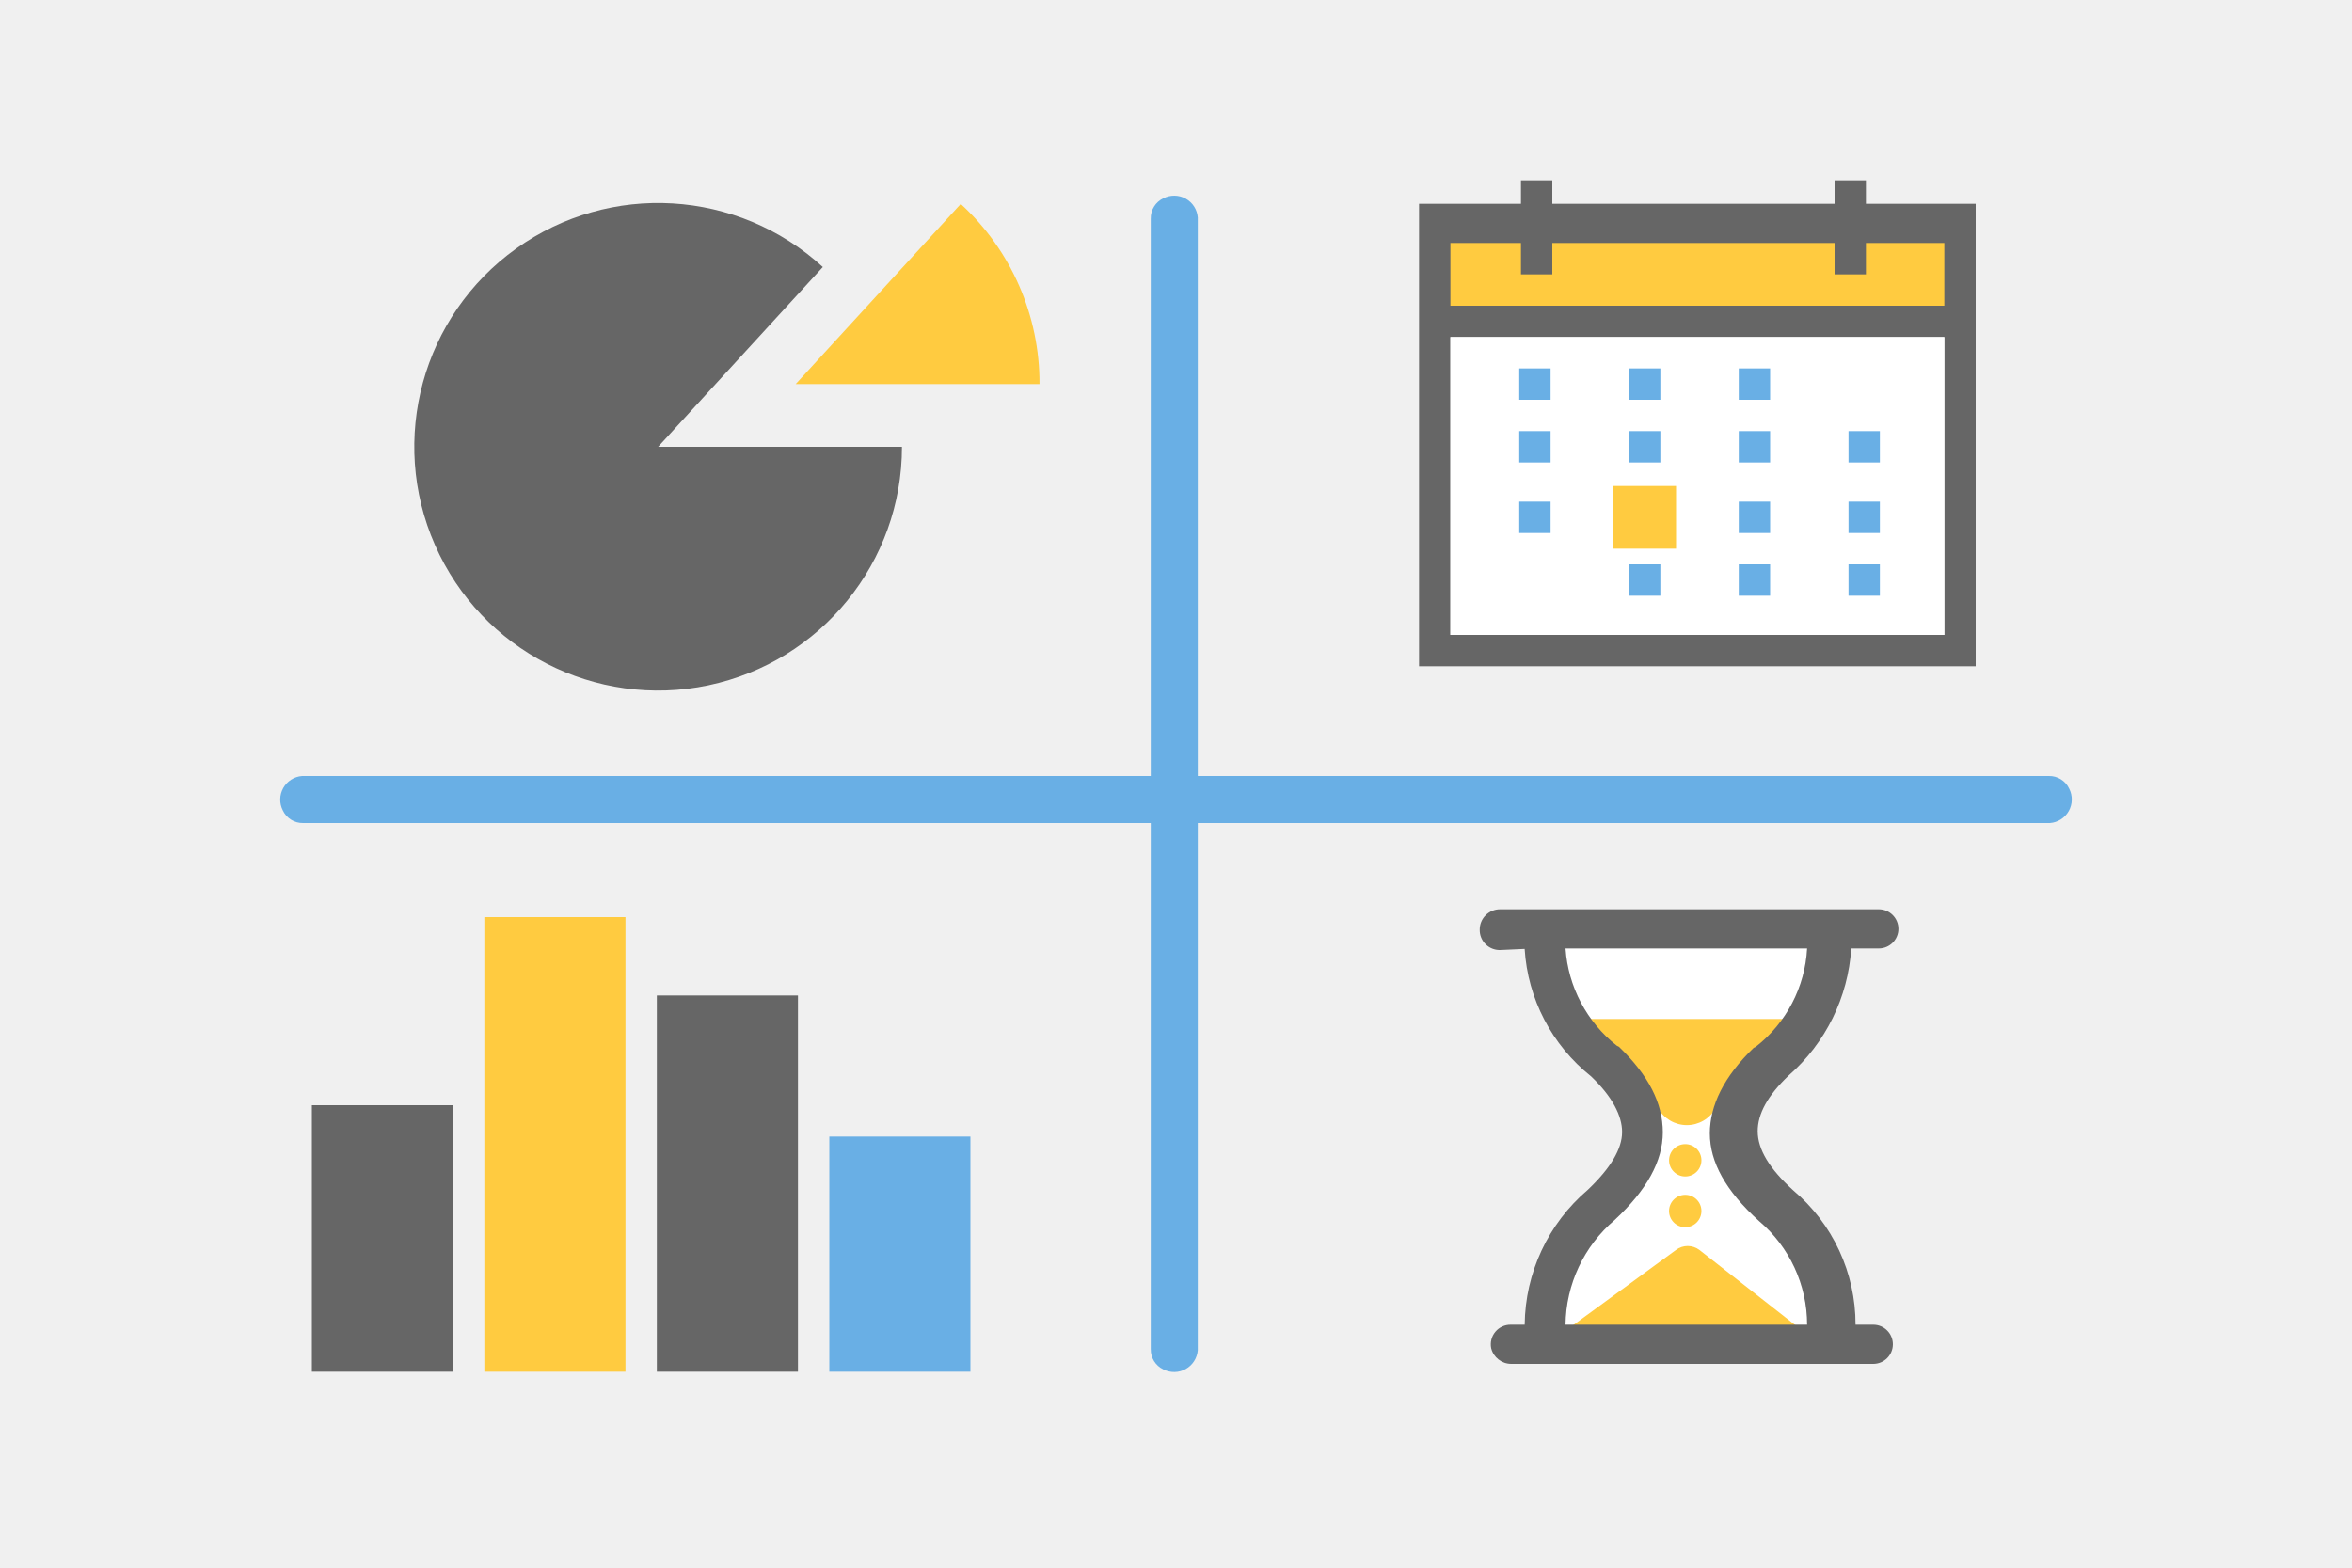
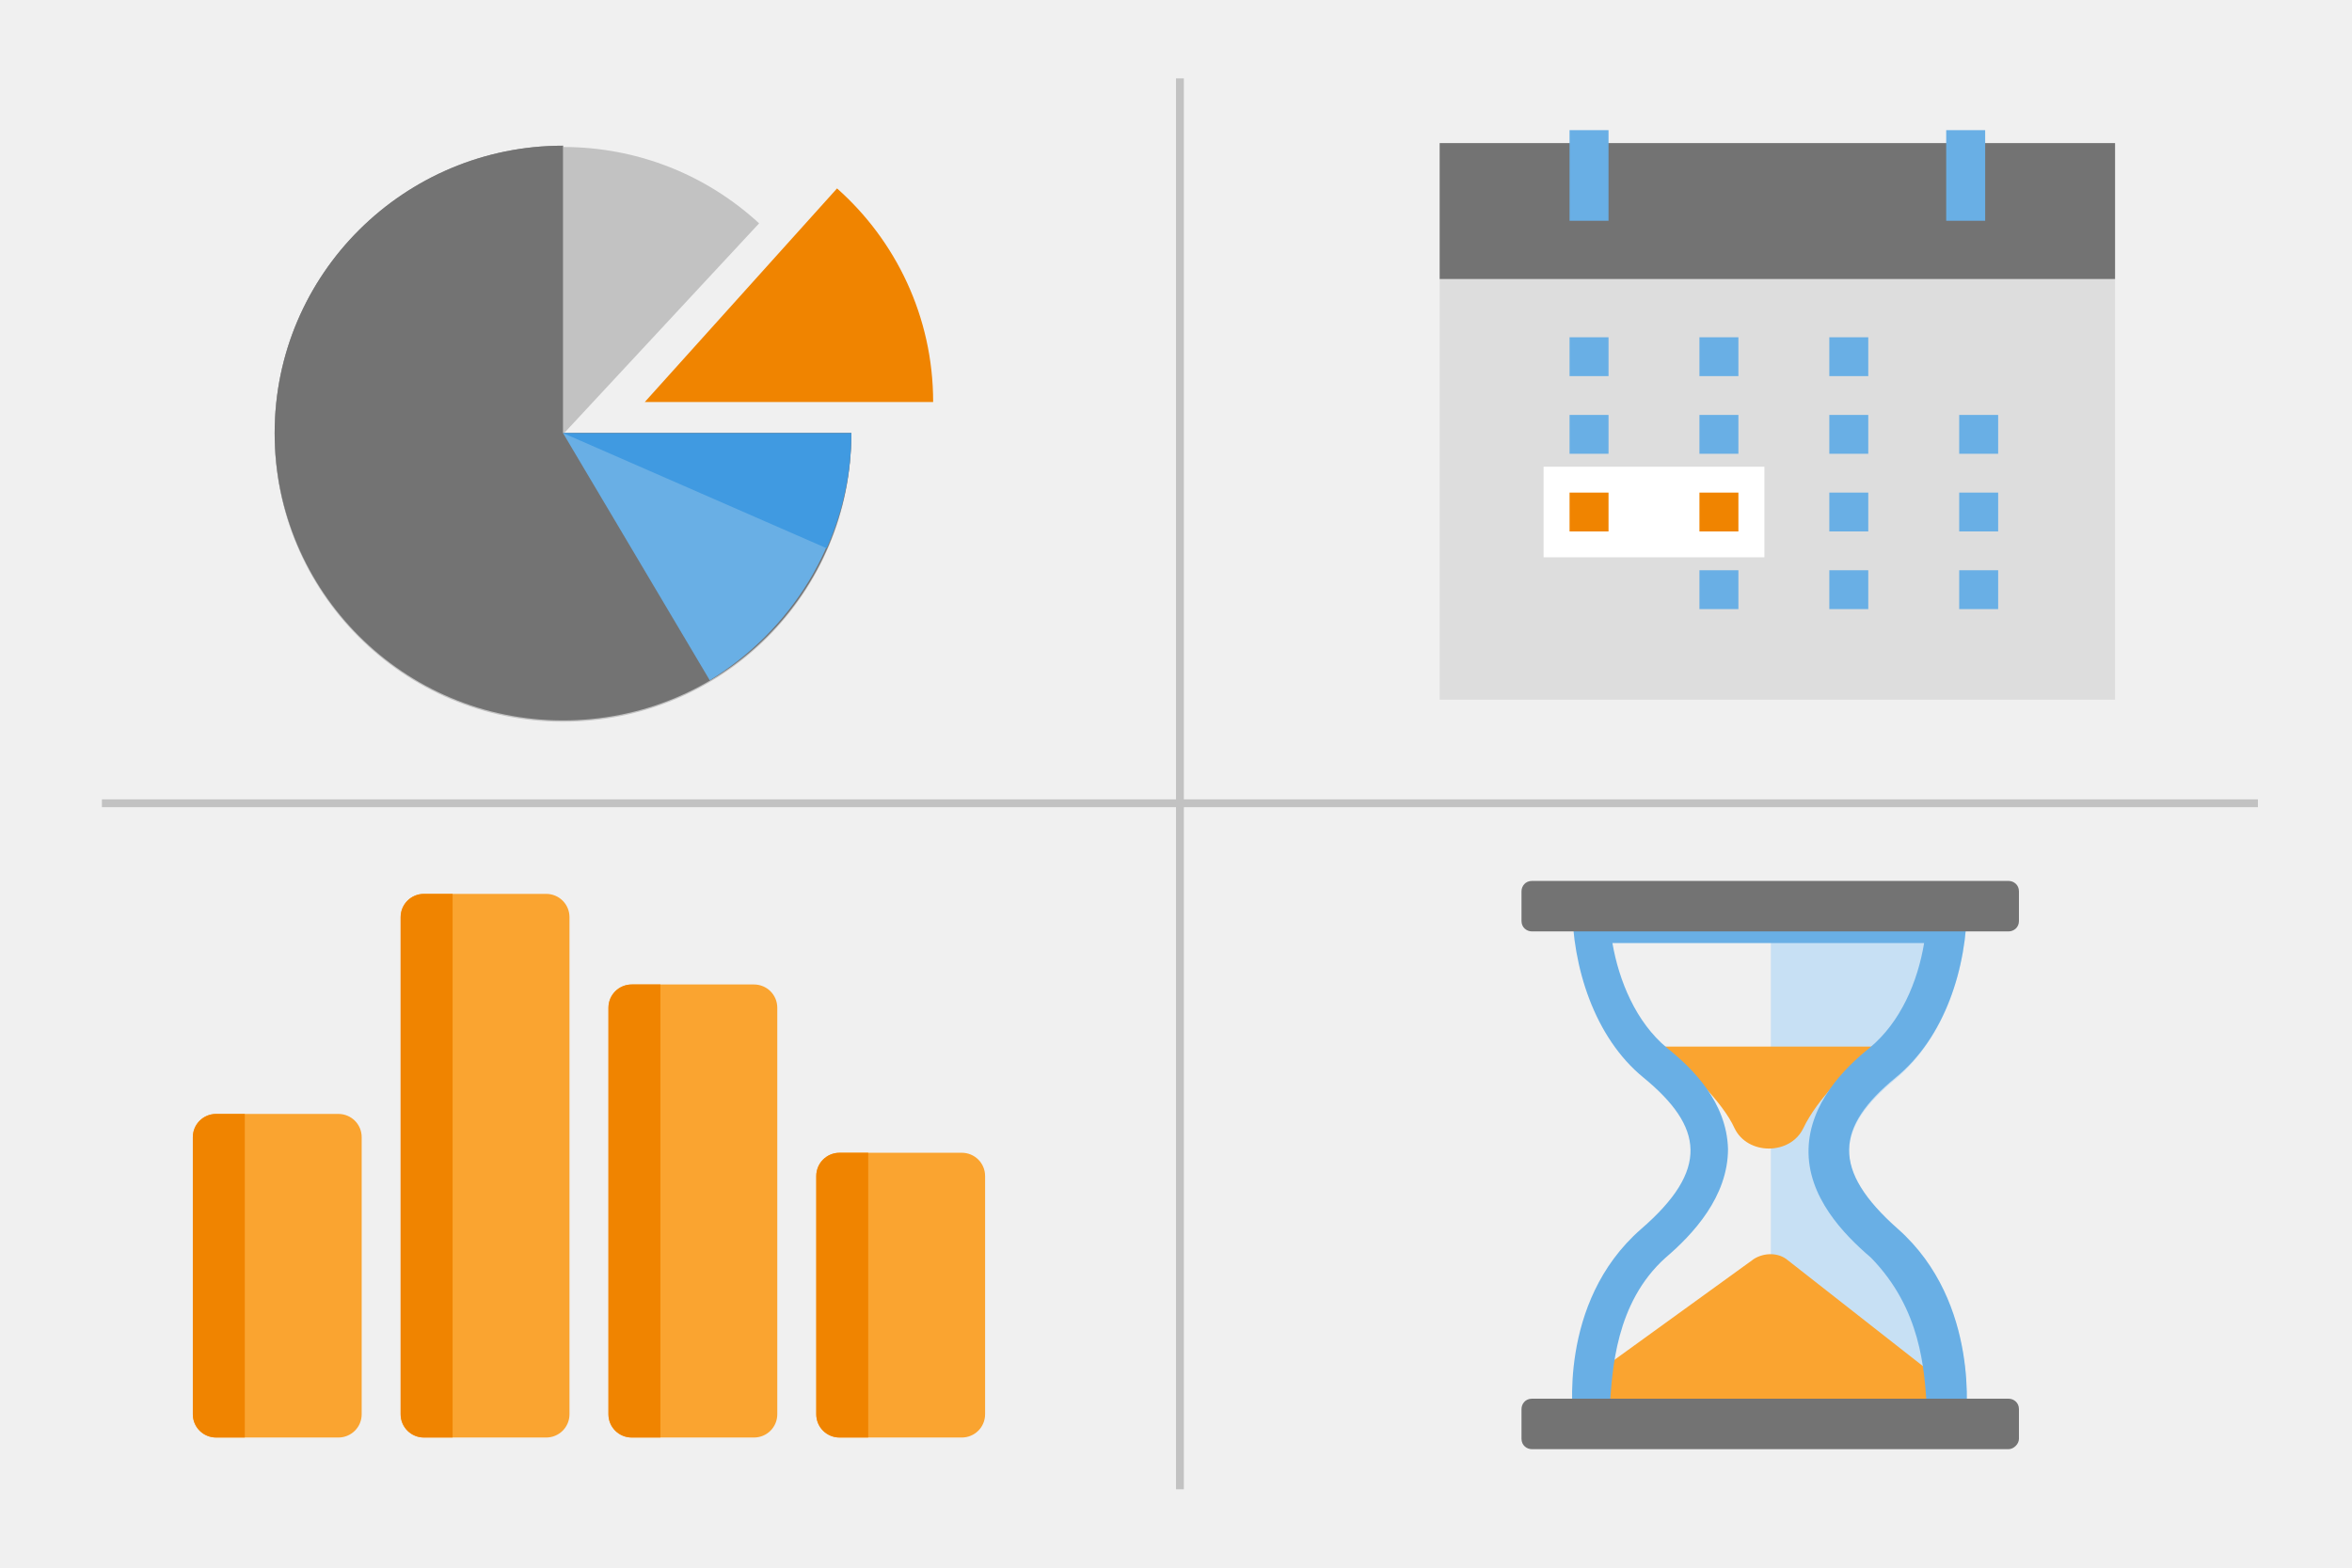
- <svg xmlns="http://www.w3.org/2000/svg" viewBox="0 0 300 200">
-   <path d="M223.956,133.545l-.273.137c-3.818,3.682-5.591,7.363-5.591,10.909,0,3.682,2.046,7.364,6.273,11.182A17.376,17.376,0,0,1,230.5,169H199.683a17.793,17.793,0,0,1,6.273-13.364c4.091-3.818,6.136-7.5,6.136-11.181s-1.773-7.228-5.591-10.91l-.273-.136A17.3,17.3,0,0,1,199.683,121H230.5A17.108,17.108,0,0,1,223.956,133.545Z" fill="#fff" />
-   <path d="M231.78,171.862V172H197.927a2.328,2.328,0,0,1,.963-1.651l14.862-10.872a2.477,2.477,0,0,1,3.028,0l14.037,11.009A2.327,2.327,0,0,1,231.78,171.862Zm-20.266-30.44a4.2,4.2,0,0,0,7.294,0c1.513-2.752,9.771-11.422,9.771-11.422H200.505S210.413,139.5,211.514,141.422Zm3.44,4.541a2.064,2.064,0,1,0,2.065,2.064A2.064,2.064,0,0,0,214.954,145.963Zm0,6.468a2.065,2.065,0,1,0,2.065,2.064A2.064,2.064,0,0,0,214.954,152.431Z" fill="#ffcb40" />
-   <path d="M261.468,105H152.78v67.248a3.019,3.019,0,0,1-4.384,2.461,2.8,2.8,0,0,1-1.616-2.6V105H38.673a2.8,2.8,0,0,1-2.6-1.616A3.018,3.018,0,0,1,38.532,99H146.78V27.893a2.8,2.8,0,0,1,1.616-2.6,3.018,3.018,0,0,1,4.384,2.461V99H261.328a2.8,2.8,0,0,1,2.6,1.617A3.019,3.019,0,0,1,261.468,105Z" fill="#69afe5" />
-   <path d="M122.546,26.018,101.491,49h31.1A31.044,31.044,0,0,0,122.546,26.018Z" fill="#ffcb40" />
-   <path d="M115.046,57a31.1,31.1,0,1,1-10.093-22.933L83.945,57Z" fill="#666" />
-   <path d="M101.78,127v48h-18V127Zm-62,48h18V141h-18Z" fill="#666" />
-   <path d="M79.78,117v58h-18V117Z" fill="#ffcb40" />
-   <path d="M123.78,145v30h-18V145Z" fill="#69afe5" />
-   <path d="M236.128,121h3.517a2.5,2.5,0,0,0,0-5H191.333a2.593,2.593,0,0,0-2.595,2.595,2.546,2.546,0,0,0,2.732,2.6l3-.137a22.542,22.542,0,0,0,8.469,16.255c2.732,2.6,3.961,5.054,3.961,7.1,0,2.186-1.5,4.645-4.371,7.377A22.9,22.9,0,0,0,194.475,169h-1.76a2.511,2.511,0,0,0-2.514,3.008A2.643,2.643,0,0,0,192.754,174h46.184a2.5,2.5,0,0,0,0-5h-2.262a22.368,22.368,0,0,0-7.954-17.143c-3.017-2.743-4.526-5.211-4.526-7.543,0-2.194,1.234-4.525,3.977-7.131A23.561,23.561,0,0,0,236.128,121Zm-12.172,12.545-.273.137c-3.818,3.682-5.591,7.363-5.591,10.909,0,3.682,2.046,7.364,6.273,11.182A17.376,17.376,0,0,1,230.5,169H199.683a17.793,17.793,0,0,1,6.273-13.364c4.091-3.818,6.136-7.5,6.136-11.181s-1.773-7.228-5.591-10.91l-.273-.136A17.3,17.3,0,0,1,199.683,121H230.5A17.108,17.108,0,0,1,223.956,133.545Z" fill="#666" />
-   <path d="M248.78,28h-66V42h66Z" fill="#ffcb40" />
-   <path d="M181,26V85h71V26Zm4,5h63v8H185Zm0,50V43h63V81Z" fill="#666" />
-   <rect x="185" y="43" width="63" height="38" fill="#fff" />
-   <path d="M198,23h-4V35h4Z" fill="#666" />
-   <path d="M238,23h-4V35h4Z" fill="#666" />
-   <path d="M213.78,62h-8v8h8Z" fill="#ffcb40" />
-   <path d="M197.78,47h-4v4h4Z" fill="#69afe5" />
-   <path d="M197.78,55h-4v4h4Z" fill="#69afe5" />
-   <path d="M197.78,64h-4v4h4Z" fill="#69afe5" />
-   <path d="M211.78,47h-4v4h4Z" fill="#69afe5" />
-   <path d="M211.78,55h-4v4h4Z" fill="#69afe5" />
-   <path d="M211.78,72h-4v4h4Z" fill="#69afe5" />
-   <path d="M225.78,47h-4v4h4Z" fill="#69afe5" />
-   <path d="M225.78,55h-4v4h4Z" fill="#69afe5" />
-   <path d="M225.78,64h-4v4h4Z" fill="#69afe5" />
-   <path d="M225.78,72h-4v4h4Z" fill="#69afe5" />
-   <path d="M239.78,55h-4v4h4Z" fill="#69afe5" />
-   <path d="M239.78,64h-4v4h4Z" fill="#69afe5" />
-   <path d="M239.78,72h-4v4h4Z" fill="#69afe5" />
+ <svg xmlns="http://www.w3.org/2000/svg" width="300" height="200" viewBox="0 0 300 200" fill="none">
+   <path d="M242.111 156.972C233.497 149.376 234.16 143.927 241.78 137.651C248.075 132.367 250.892 123.45 250.892 115.523H225.876V181.413H250.726C250.726 181.413 252.714 166.385 242.111 156.972Z" fill="#C7E0F4" />
+   <path d="M212.126 133.688C215.44 136.495 219.747 140.624 221.238 143.927C222.895 147.395 228.361 147.395 230.018 143.927C231.84 140.128 235.816 136.33 238.964 133.523H212.126V133.688Z" fill="#FAA430" />
+   <path d="M269.777 18.257H183.633V89.266H269.777V18.257Z" fill="#DDDDDD" />
+   <path d="M269.777 18.257H183.633V35.596H269.777V18.257Z" fill="#737373" />
+   <path d="M71.81 18.587C51.599 18.587 35.033 34.936 35.033 55.248C35.033 75.394 51.434 91.908 71.81 91.908C92.187 91.908 108.587 75.56 108.587 55.248H71.81V18.587Z" fill="#939393" />
+   <path d="M96.825 28.495C90.199 22.385 81.419 18.752 71.81 18.752C51.599 18.752 35.033 35.101 35.033 55.413C35.033 75.56 51.434 92.073 71.81 92.073C92.187 92.073 108.587 75.725 108.587 55.413H71.81L96.825 28.495Z" fill="#C2C2C2" />
+   <path d="M71.81 18.587C51.599 18.587 35.033 34.936 35.033 55.248C35.033 75.394 51.434 91.908 71.81 91.908C92.187 91.908 108.587 75.56 108.587 55.248H71.81V18.587Z" fill="#737373" />
+   <path d="M108.422 56.734L71.81 55.248L90.53 86.789C100.801 80.514 107.925 69.45 108.422 56.734Z" fill="#69AFE5" />
+   <path d="M248.572 179.431C248.407 178.771 248.075 176.459 247.413 175.963L228.03 160.771C226.871 159.78 225.048 159.78 223.723 160.606L203.181 175.468C202.352 176.128 201.855 178.606 201.855 179.431H248.572Z" fill="#FAA430" />
+   <path d="M225.048 59.541H196.885V71.101H225.048V59.541Z" fill="white" />
+   <path d="M205.169 16.605H200.199V28.165H205.169V16.605Z" fill="#69AFE5" />
+   <path d="M253.211 16.605H248.241V28.165H253.211V16.605Z" fill="#69AFE5" />
+   <path d="M205.169 43.028H200.199V47.982H205.169V43.028Z" fill="#69AFE5" />
+   <path d="M205.169 52.936H200.199V57.89H205.169V52.936Z" fill="#69AFE5" />
+   <path d="M205.169 62.844H200.199V67.798H205.169V62.844Z" fill="#F08400" />
+   <path d="M221.735 43.028H216.765V47.982H221.735V43.028Z" fill="#69AFE5" />
+   <path d="M221.735 52.936H216.765V57.89H221.735V52.936Z" fill="#69AFE5" />
+   <path d="M221.735 62.844H216.765V67.798H221.735V62.844Z" fill="#F08400" />
+   <path d="M221.735 72.752H216.765V77.707H221.735V72.752Z" fill="#69AFE5" />
+   <path d="M238.301 43.028H233.331V47.982H238.301V43.028Z" fill="#69AFE5" />
+   <path d="M238.301 52.936H233.331V57.89H238.301V52.936Z" fill="#69AFE5" />
+   <path d="M238.301 62.844H233.331V67.798H238.301V62.844Z" fill="#69AFE5" />
+   <path d="M238.301 72.752H233.331V77.707H238.301V72.752Z" fill="#69AFE5" />
+   <path d="M254.868 52.936H249.898V57.89H254.868V52.936Z" fill="#69AFE5" />
+   <path d="M254.868 62.844H249.898V67.798H254.868V62.844Z" fill="#69AFE5" />
+   <path d="M254.868 72.752H249.898V77.707H254.868V72.752Z" fill="#69AFE5" />
+   <path d="M69.657 114.037H54.084C52.428 114.037 51.102 115.358 51.102 117.009V180.422C51.102 182.073 52.428 183.394 54.084 183.394H69.657C71.313 183.394 72.639 182.073 72.639 180.422V117.009C72.639 115.358 71.313 114.037 69.657 114.037Z" fill="#FAA430" />
+   <path d="M57.729 114.037H54.084C52.428 114.037 51.102 115.358 51.102 117.009V180.422C51.102 182.073 52.428 183.394 54.084 183.394H57.729V114.037Z" fill="#F08400" />
+   <path d="M43.151 142.11H27.578C25.922 142.11 24.596 143.431 24.596 145.083V180.422C24.596 182.073 25.922 183.394 27.578 183.394H43.151C44.807 183.394 46.133 182.073 46.133 180.422V145.083C46.133 143.431 44.807 142.11 43.151 142.11Z" fill="#FAA430" />
+   <path d="M31.223 142.11H27.578C25.922 142.11 24.596 143.431 24.596 145.083V180.422C24.596 182.073 25.922 183.394 27.578 183.394H31.223V142.11Z" fill="#F08400" />
+   <path d="M96.163 125.596H80.59C78.934 125.596 77.608 126.917 77.608 128.569V180.422C77.608 182.073 78.934 183.394 80.59 183.394H96.163C97.819 183.394 99.144 182.073 99.144 180.422V128.569C99.144 126.917 97.819 125.596 96.163 125.596Z" fill="#FAA430" />
+   <path d="M84.235 125.596H80.59C78.934 125.596 77.608 126.917 77.608 128.569V180.422C77.608 182.073 78.934 183.394 80.59 183.394H84.235V125.596Z" fill="#F08400" />
+   <path d="M122.669 147.064H107.096C105.44 147.064 104.115 148.385 104.115 150.037V180.422C104.115 182.073 105.44 183.394 107.096 183.394H122.669C124.325 183.394 125.651 182.073 125.651 180.422V150.037C125.651 148.385 124.325 147.064 122.669 147.064Z" fill="#FAA430" />
+   <path d="M110.741 147.064H107.096C105.44 147.064 104.115 148.385 104.115 150.037V180.422C104.115 182.073 105.44 183.394 107.096 183.394H110.741V147.064Z" fill="#F08400" />
+   <path d="M13 102.477H288" stroke="#C2C2C2" stroke-miterlimit="10" />
+   <path d="M150.5 10V190" stroke="#C2C2C2" stroke-miterlimit="10" />
+   <path d="M106.765 24.037L82.247 51.284H119.024C119.024 40.385 114.22 30.642 106.765 24.037Z" fill="#F08400" />
+   <path d="M108.587 55.248H71.81L105.44 69.945C107.428 65.486 108.587 60.532 108.587 55.248Z" fill="#409AE1" />
+   <path d="M245.425 120.312C244.596 125.266 242.443 130.385 238.467 133.688C235.154 136.33 230.846 140.789 230.681 146.569C230.515 152.679 235.154 157.468 238.633 160.44C245.093 167.046 245.425 174.807 245.756 179.266H205.334C205.666 174.972 205.997 166.22 212.458 160.44C215.937 157.468 220.41 152.679 220.41 146.569C220.244 140.624 215.937 136.33 212.624 133.688C208.648 130.385 206.494 125.101 205.666 120.312H245.425ZM250.892 115.358H200.53C200.53 123.284 203.346 132.367 209.642 137.486C217.262 143.761 218.09 149.211 209.31 156.807C198.542 166.22 200.696 181.248 200.696 181.248H250.726C250.726 181.248 252.714 166.22 242.111 156.807C233.497 149.211 234.16 143.761 241.78 137.486C248.075 132.367 250.892 123.45 250.892 115.358Z" fill="#69AFE5" />
+   <path d="M256.193 118.826H195.395C194.732 118.826 194.069 118.33 194.069 117.505V113.706C194.069 113.046 194.566 112.385 195.395 112.385H256.193C256.855 112.385 257.518 112.881 257.518 113.706V117.505C257.518 118.33 256.855 118.826 256.193 118.826Z" fill="#737373" />
+   <path d="M256.193 184.881H195.395C194.732 184.881 194.069 184.385 194.069 183.56V179.761C194.069 179.101 194.566 178.44 195.395 178.44H256.193C256.855 178.44 257.518 178.936 257.518 179.761V183.56C257.518 184.22 256.855 184.881 256.193 184.881Z" fill="#737373" />
</svg>
